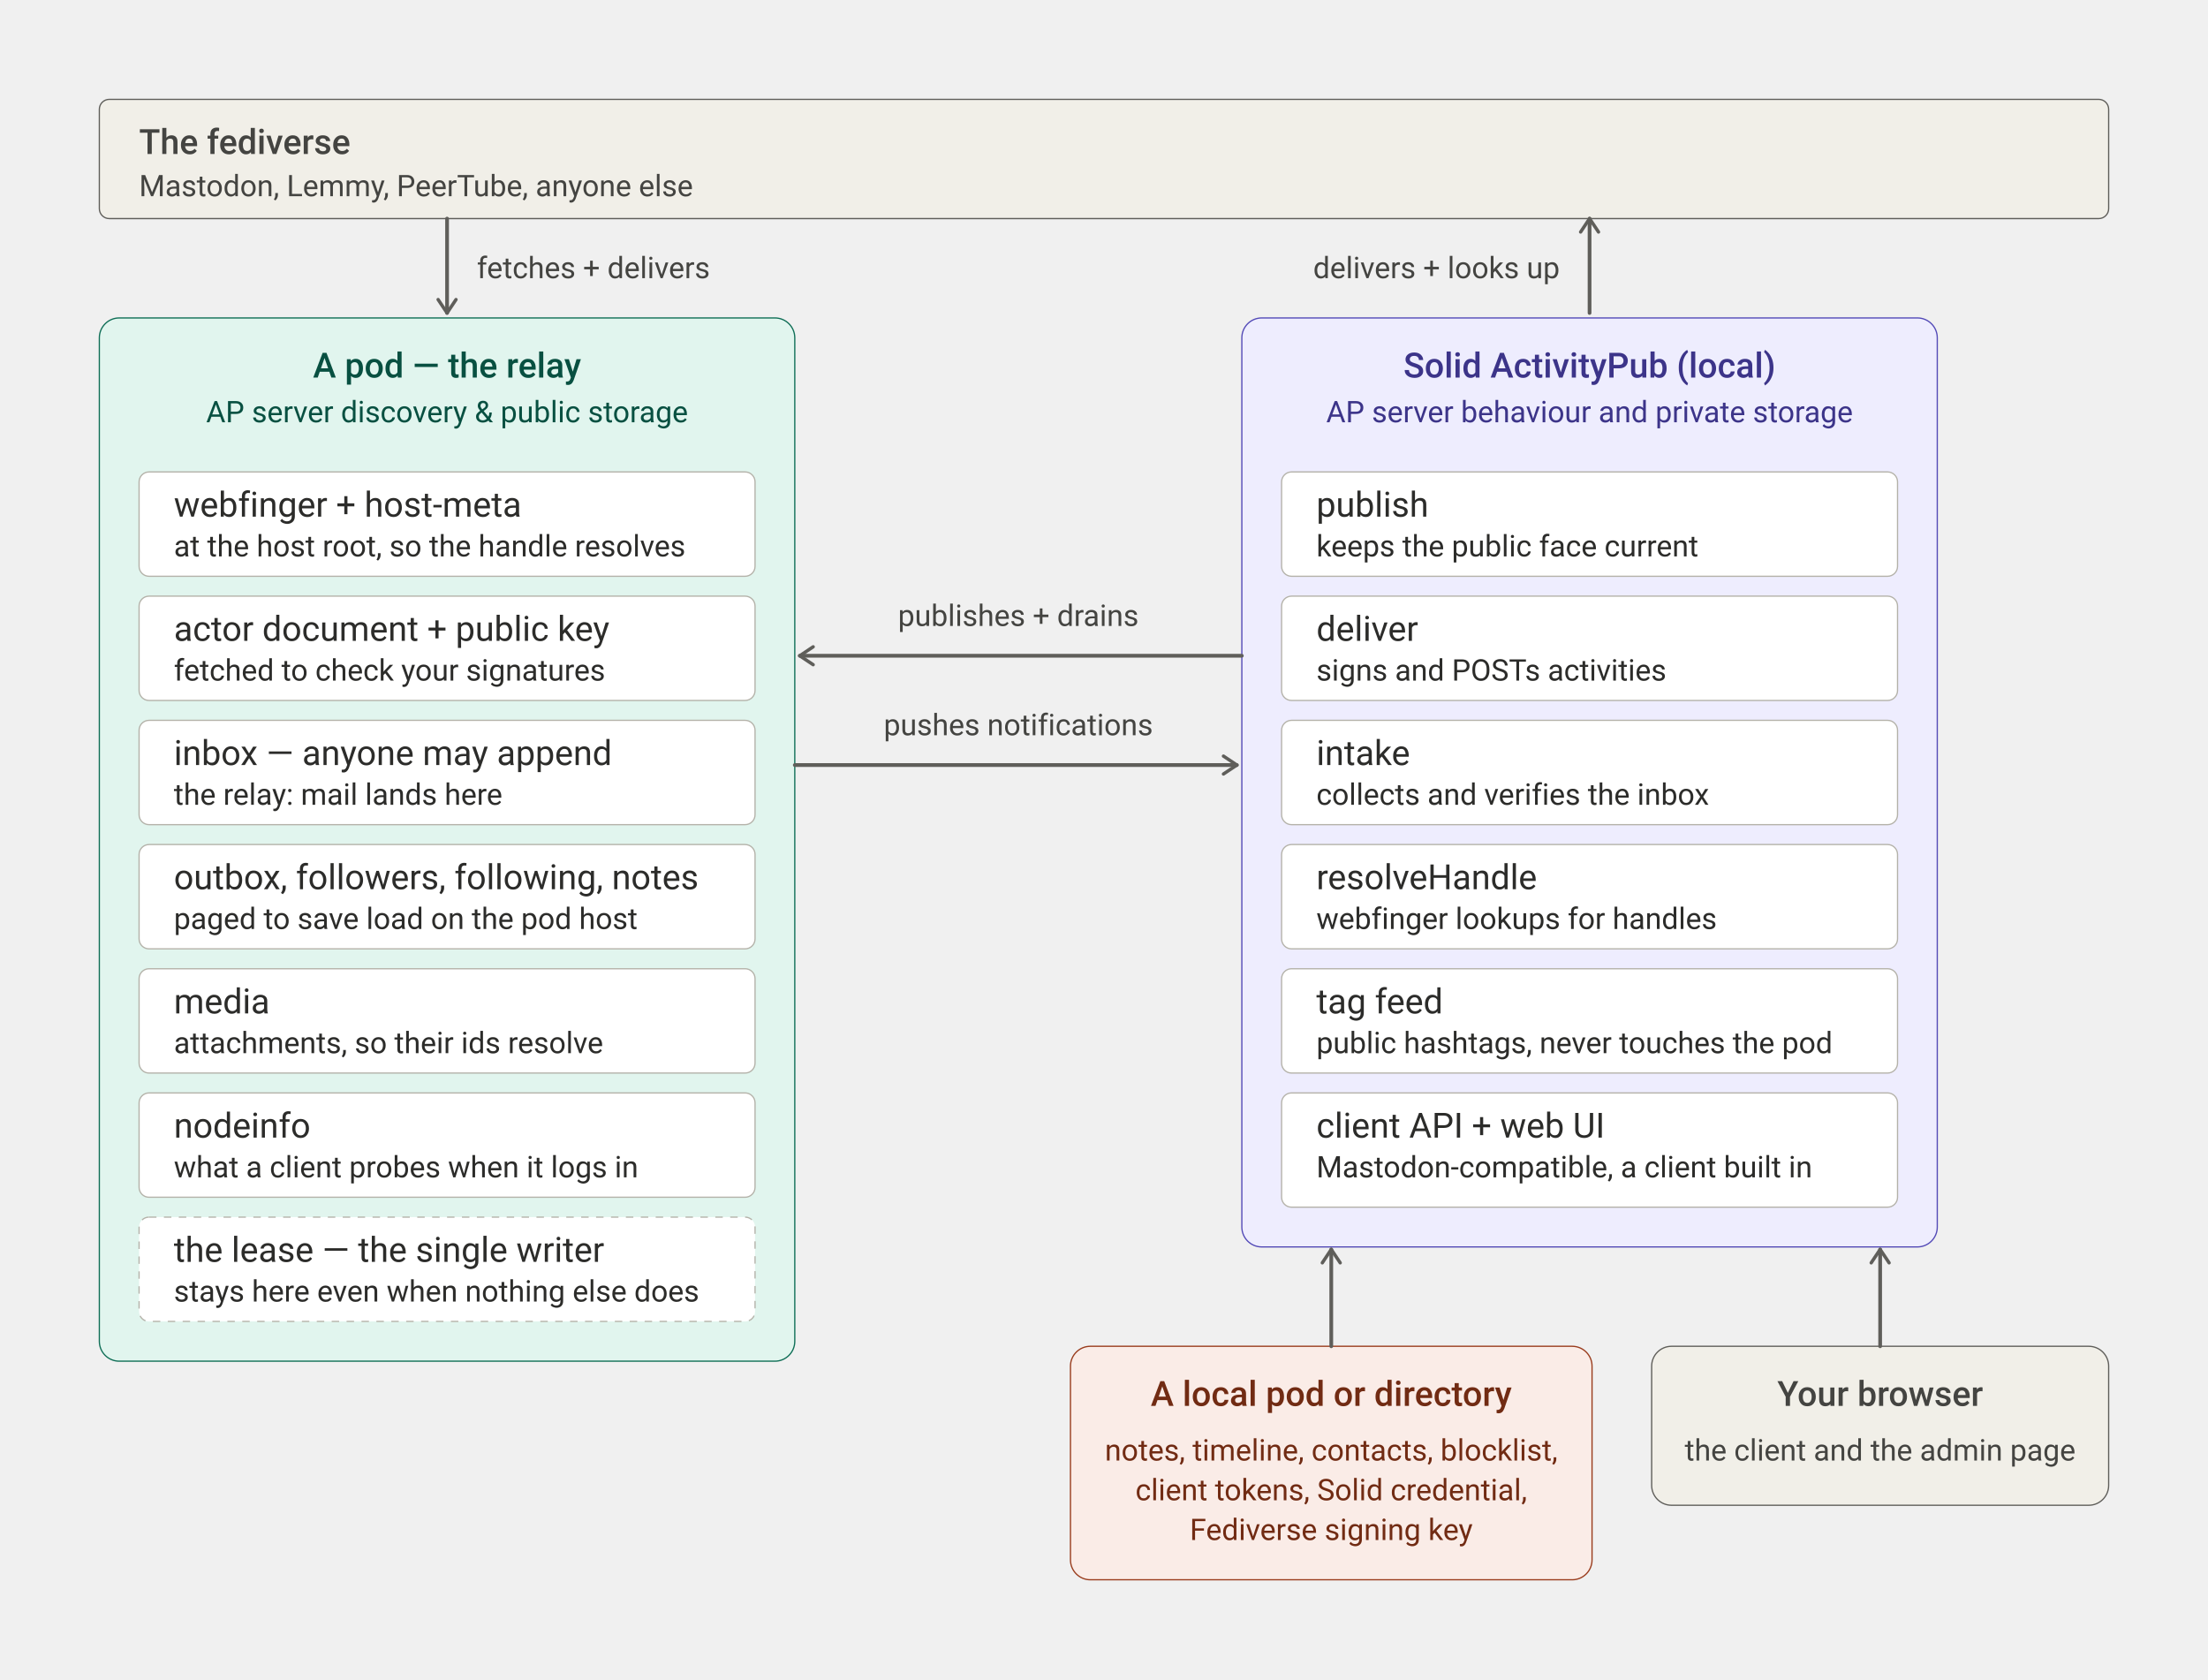
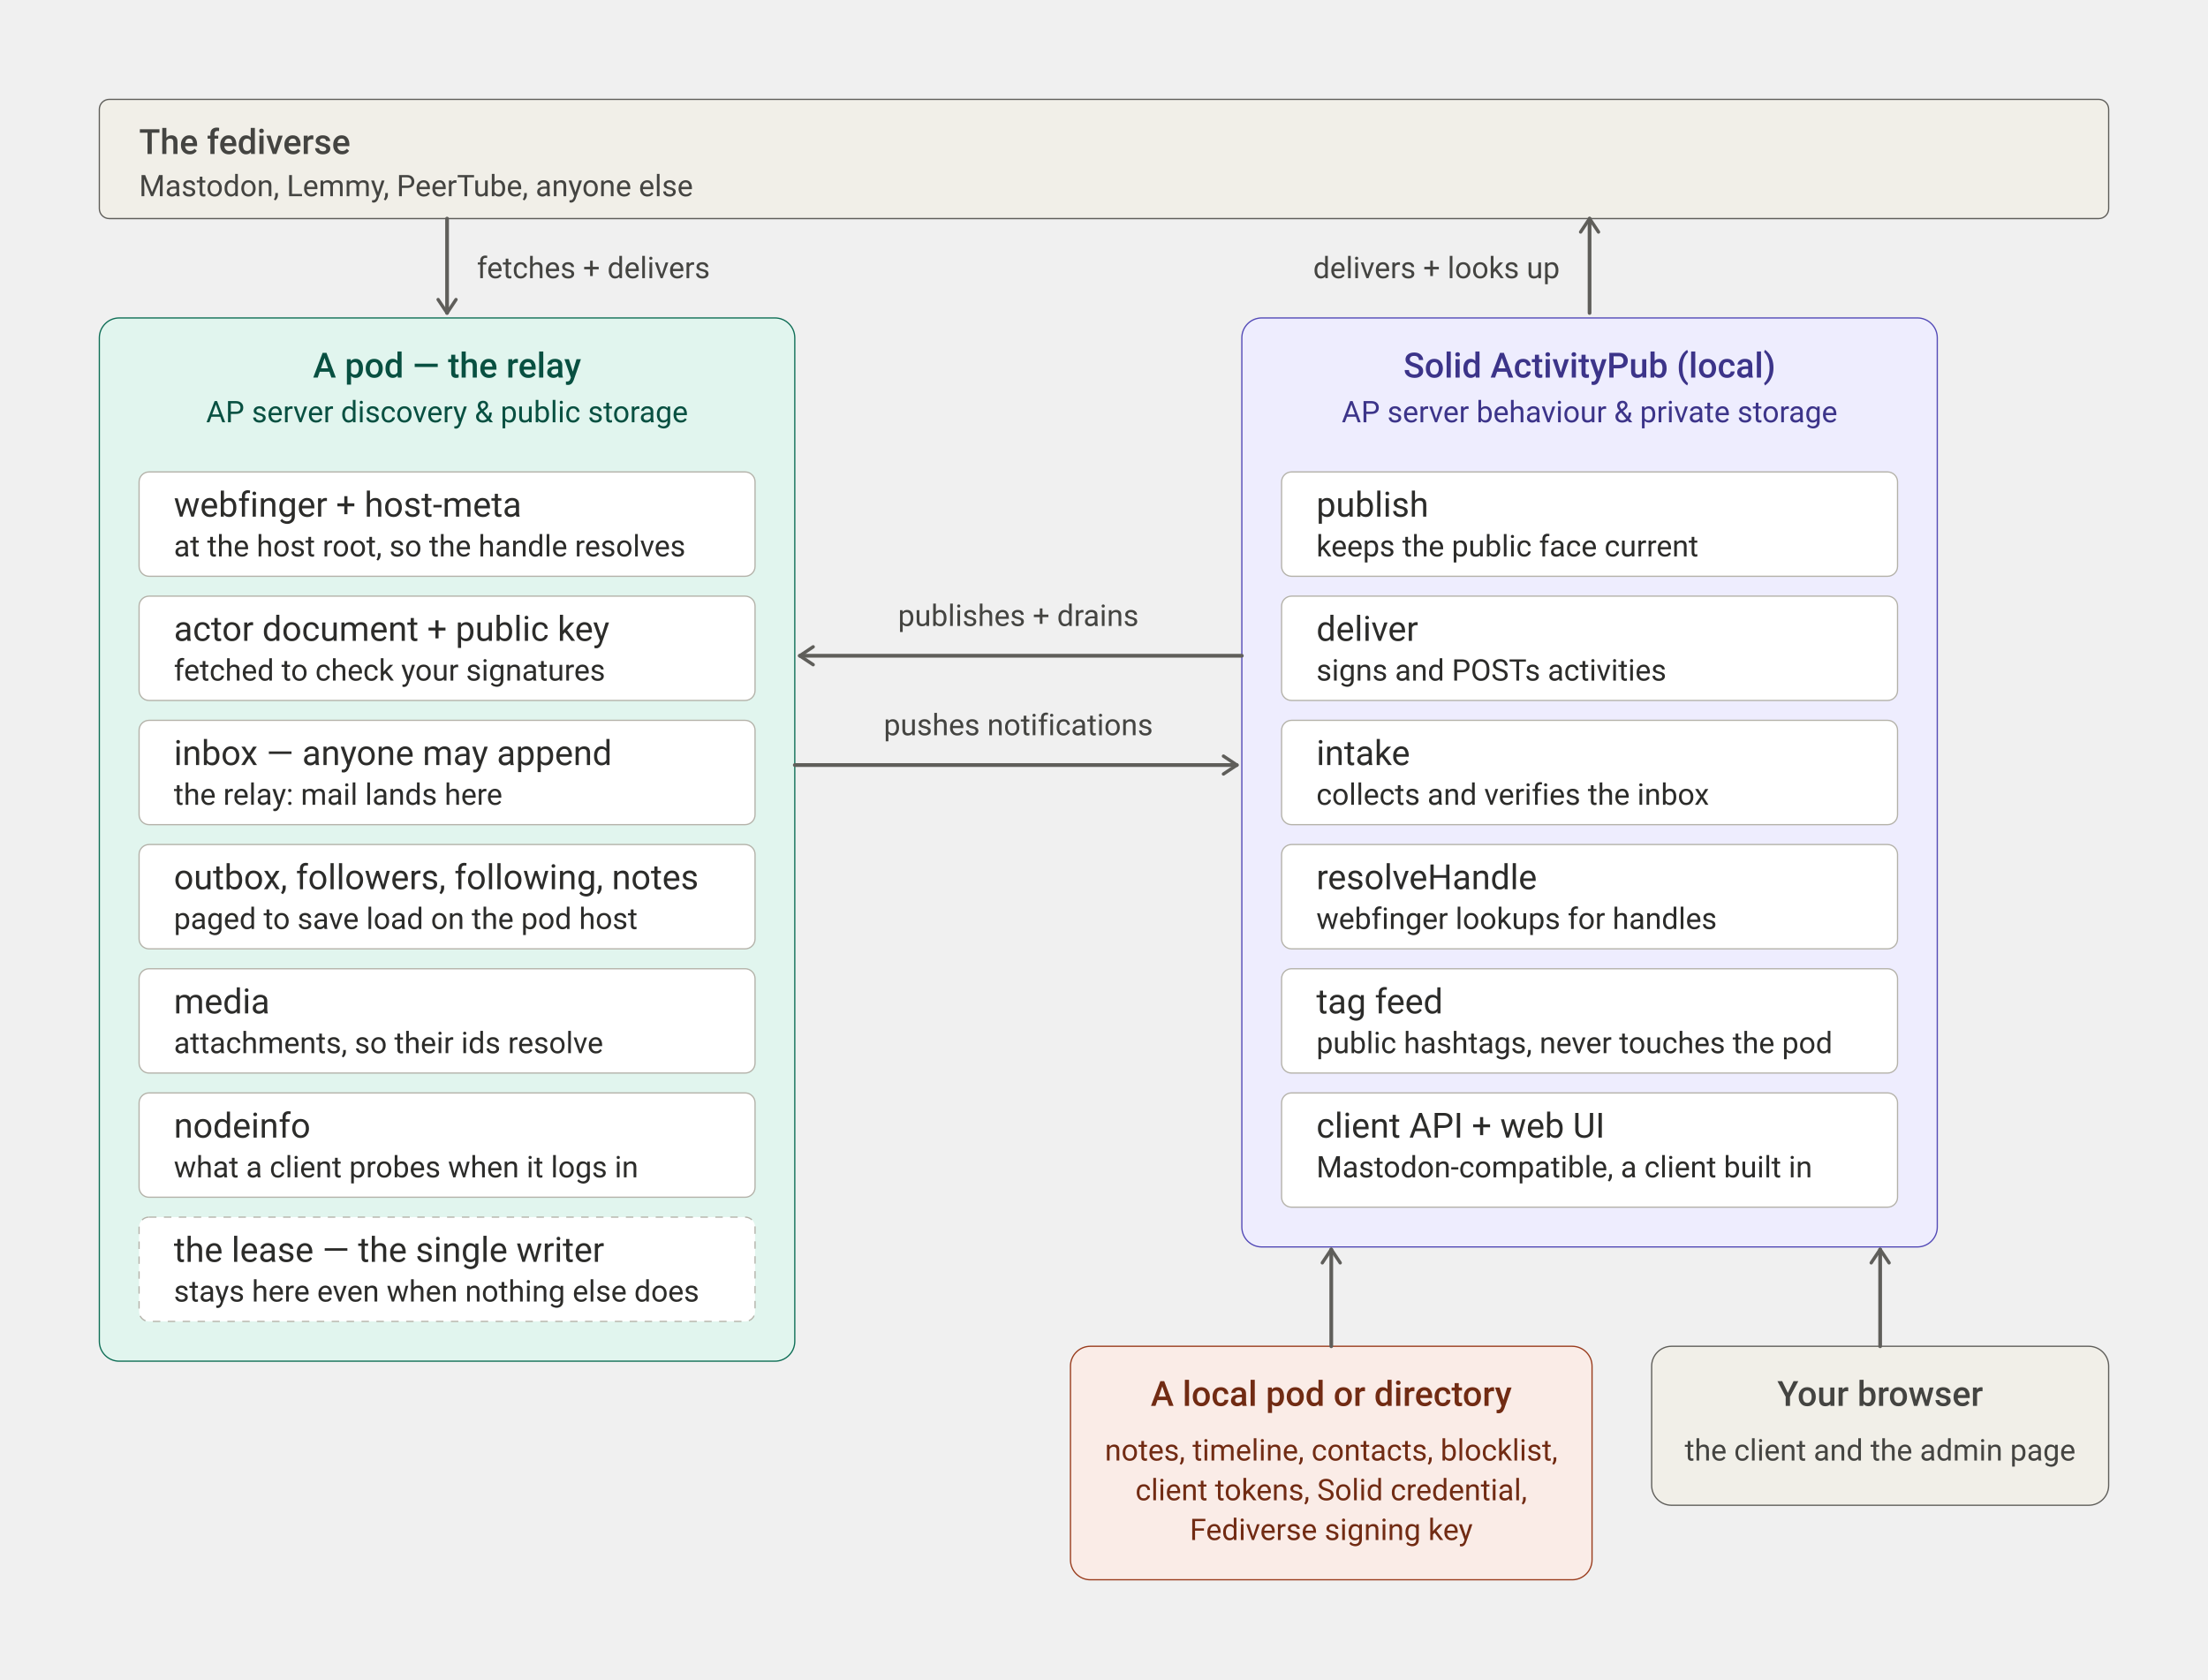
<svg xmlns="http://www.w3.org/2000/svg" width="889" height="676" viewBox="0 0 889 676" role="img" aria-labelledby="ttl dsc">
  <style>
  text { font-family: system-ui, -apple-system, "Segoe UI", Roboto, "Helvetica Neue", sans-serif; }
  .t  { font-size: 14px; font-weight: 400; }
  .th { font-size: 14px; font-weight: 500; }
  .ts { font-size: 12px; font-weight: 400; }
  .teal   { fill: #E1F5EE; stroke: #0F6E56; }
  .purple { fill: #EEEDFE; stroke: #534AB7; }
  .gray   { fill: #F1EFE8; stroke: #5F5E5A; }
  .coral  { fill: #FAECE7; stroke: #993C1D; }
  .box    { fill: #FFFFFF; stroke: #B4B2A9; }
  .tealtx   { fill: #085041; }
  .purpletx { fill: #3C3489; }
  .graytx   { fill: #444441; }
  .coraltx  { fill: #712B13; }
  .boxtx    { fill: #2C2C2A; }
  .arr { stroke: #5F5E5A; stroke-width: 1.5; fill: none; stroke-linecap: round; }
  @media (prefers-color-scheme: dark) {
    .teal   { fill: #085041; stroke: #5DCAA5; }
    .purple { fill: #3C3489; stroke: #AFA9EC; }
    .gray   { fill: #444441; stroke: #B4B2A9; }
    .coral  { fill: #712B13; stroke: #F0997B; }
    .box    { fill: #2C2C2A; stroke: #5F5E5A; }
    .tealtx   { fill: #9FE1CB; }
    .purpletx { fill: #CECBF6; }
    .graytx   { fill: #D3D1C7; }
    .coraltx  { fill: #F5C4B3; }
    .boxtx    { fill: #F1EFE8; }
    .arr { stroke: #B4B2A9; }
  }
</style>
  <defs>
    <marker id="arrow" viewBox="0 0 10 10" refX="8" refY="5" markerWidth="6" markerHeight="6" orient="auto-start-reverse">
      <path d="M2 1L8 5L2 9" fill="none" stroke="context-stroke" stroke-width="1.5" stroke-linecap="round" stroke-linejoin="round" />
    </marker>
  </defs>
  <rect class="gray" x="40" y="40" width="809" height="48" rx="4" stroke-width="0.5" />
  <text class="th graytx" x="56" y="62">The fediverse</text>
  <text class="ts graytx" x="56" y="79">Mastodon, Lemmy, PeerTube, anyone else</text>
  <rect class="teal" x="40" y="128" width="280" height="420" rx="8" stroke-width="0.5" />
  <text class="th tealtx" x="180" y="152" text-anchor="middle">A pod — the relay</text>
  <text class="ts tealtx" x="180" y="170" text-anchor="middle">AP server discovery &amp; public storage</text>
  <rect class="box" x="56" y="190" width="248" height="42" rx="4" stroke-width="0.5" />
  <text class="t boxtx" x="70" y="208">webfinger + host-meta</text>
  <text class="ts boxtx" x="70" y="224">at the host root, so the handle resolves</text>
  <rect class="box" x="56" y="240" width="248" height="42" rx="4" stroke-width="0.5" />
  <text class="t boxtx" x="70" y="258">actor document + public key</text>
  <text class="ts boxtx" x="70" y="274">fetched to check your signatures</text>
  <rect class="box" x="56" y="290" width="248" height="42" rx="4" stroke-width="0.5" />
  <text class="t boxtx" x="70" y="308">inbox — anyone may append</text>
  <text class="ts boxtx" x="70" y="324">the relay: mail lands here</text>
  <rect class="box" x="56" y="340" width="248" height="42" rx="4" stroke-width="0.5" />
  <text class="t boxtx" x="70" y="358">outbox, followers, following, notes</text>
  <text class="ts boxtx" x="70" y="374">paged to save load on the pod host</text>
  <rect class="box" x="56" y="390" width="248" height="42" rx="4" stroke-width="0.5" />
  <text class="t boxtx" x="70" y="408">media</text>
  <text class="ts boxtx" x="70" y="424">attachments, so their ids resolve</text>
  <rect class="box" x="56" y="440" width="248" height="42" rx="4" stroke-width="0.5" />
  <text class="t boxtx" x="70" y="458">nodeinfo</text>
  <text class="ts boxtx" x="70" y="474">what a client probes when it logs in</text>
  <rect class="box" x="56" y="490" width="248" height="42" rx="4" stroke-width="0.5" stroke-dasharray="3 3" />
  <text class="t boxtx" x="70" y="508">the lease — the single writer</text>
  <text class="ts boxtx" x="70" y="524">stays here even when nothing else does</text>
  <rect class="purple" x="500" y="128" width="280" height="374" rx="8" stroke-width="0.5" />
  <text class="th purpletx" x="640" y="152" text-anchor="middle">Solid ActivityPub (local)</text>
-   <text class="ts purpletx" x="640" y="170" text-anchor="middle">AP server behaviour and private storage</text>
+   <text class="ts purpletx" x="640" y="170" text-anchor="middle">AP server behaviour &amp; private storage</text>
  <rect class="box" x="516" y="190" width="248" height="42" rx="4" stroke-width="0.5" />
  <text class="t boxtx" x="530" y="208">publish</text>
  <text class="ts boxtx" x="530" y="224">keeps the public face current</text>
  <rect class="box" x="516" y="240" width="248" height="42" rx="4" stroke-width="0.5" />
  <text class="t boxtx" x="530" y="258">deliver</text>
  <text class="ts boxtx" x="530" y="274">signs and POSTs activities</text>
  <rect class="box" x="516" y="290" width="248" height="42" rx="4" stroke-width="0.5" />
  <text class="t boxtx" x="530" y="308">intake</text>
  <text class="ts boxtx" x="530" y="324">collects and verifies the inbox</text>
  <rect class="box" x="516" y="340" width="248" height="42" rx="4" stroke-width="0.5" />
  <text class="t boxtx" x="530" y="358">resolveHandle</text>
  <text class="ts boxtx" x="530" y="374">webfinger lookups for handles</text>
  <rect class="box" x="516" y="390" width="248" height="42" rx="4" stroke-width="0.5" />
  <text class="t boxtx" x="530" y="408">tag feed</text>
  <text class="ts boxtx" x="530" y="424">public hashtags, never touches the pod</text>
  <rect class="box" x="516" y="440" width="248" height="46" rx="4" stroke-width="0.5" />
  <text class="t boxtx" x="530" y="458">client API + web UI</text>
  <text class="ts boxtx" x="530" y="474">Mastodon-compatible, a client built in</text>
  <line class="arr" x1="180" y1="88" x2="180" y2="126" marker-end="url(#arrow)" />
  <text class="ts graytx" x="192" y="112">fetches + delivers</text>
  <line class="arr" x1="640" y1="126" x2="640" y2="88" marker-end="url(#arrow)" />
  <text class="ts graytx" x="628" y="112" text-anchor="end">delivers + looks up</text>
  <text class="ts graytx" x="410" y="252" text-anchor="middle">publishes + drains</text>
  <line class="arr" x1="500" y1="264" x2="322" y2="264" marker-end="url(#arrow)" />
  <text class="ts graytx" x="410" y="296" text-anchor="middle">pushes notifications</text>
  <line class="arr" x1="320" y1="308" x2="498" y2="308" marker-end="url(#arrow)" />
  <rect class="coral" x="431" y="542" width="210" height="94" rx="8" stroke-width="0.5" />
  <text class="th coraltx" x="536" y="566" text-anchor="middle">A local pod or directory</text>
  <text class="ts coraltx" x="536" y="588" text-anchor="middle">notes, timeline, contacts, blocklist,</text>
  <text class="ts coraltx" x="536" y="604" text-anchor="middle">client tokens, Solid credential,</text>
  <text class="ts coraltx" x="536" y="620" text-anchor="middle">Fediverse signing key</text>
  <line class="arr" x1="536" y1="542" x2="536" y2="503" marker-end="url(#arrow)" />
  <rect class="gray" x="665" y="542" width="184" height="64" rx="8" stroke-width="0.5" />
  <text class="th graytx" x="757" y="566" text-anchor="middle">Your browser</text>
  <text class="ts graytx" x="757" y="588" text-anchor="middle">the client and the admin page</text>
  <line class="arr" x1="757" y1="542" x2="757" y2="503" marker-end="url(#arrow)" />
</svg>
